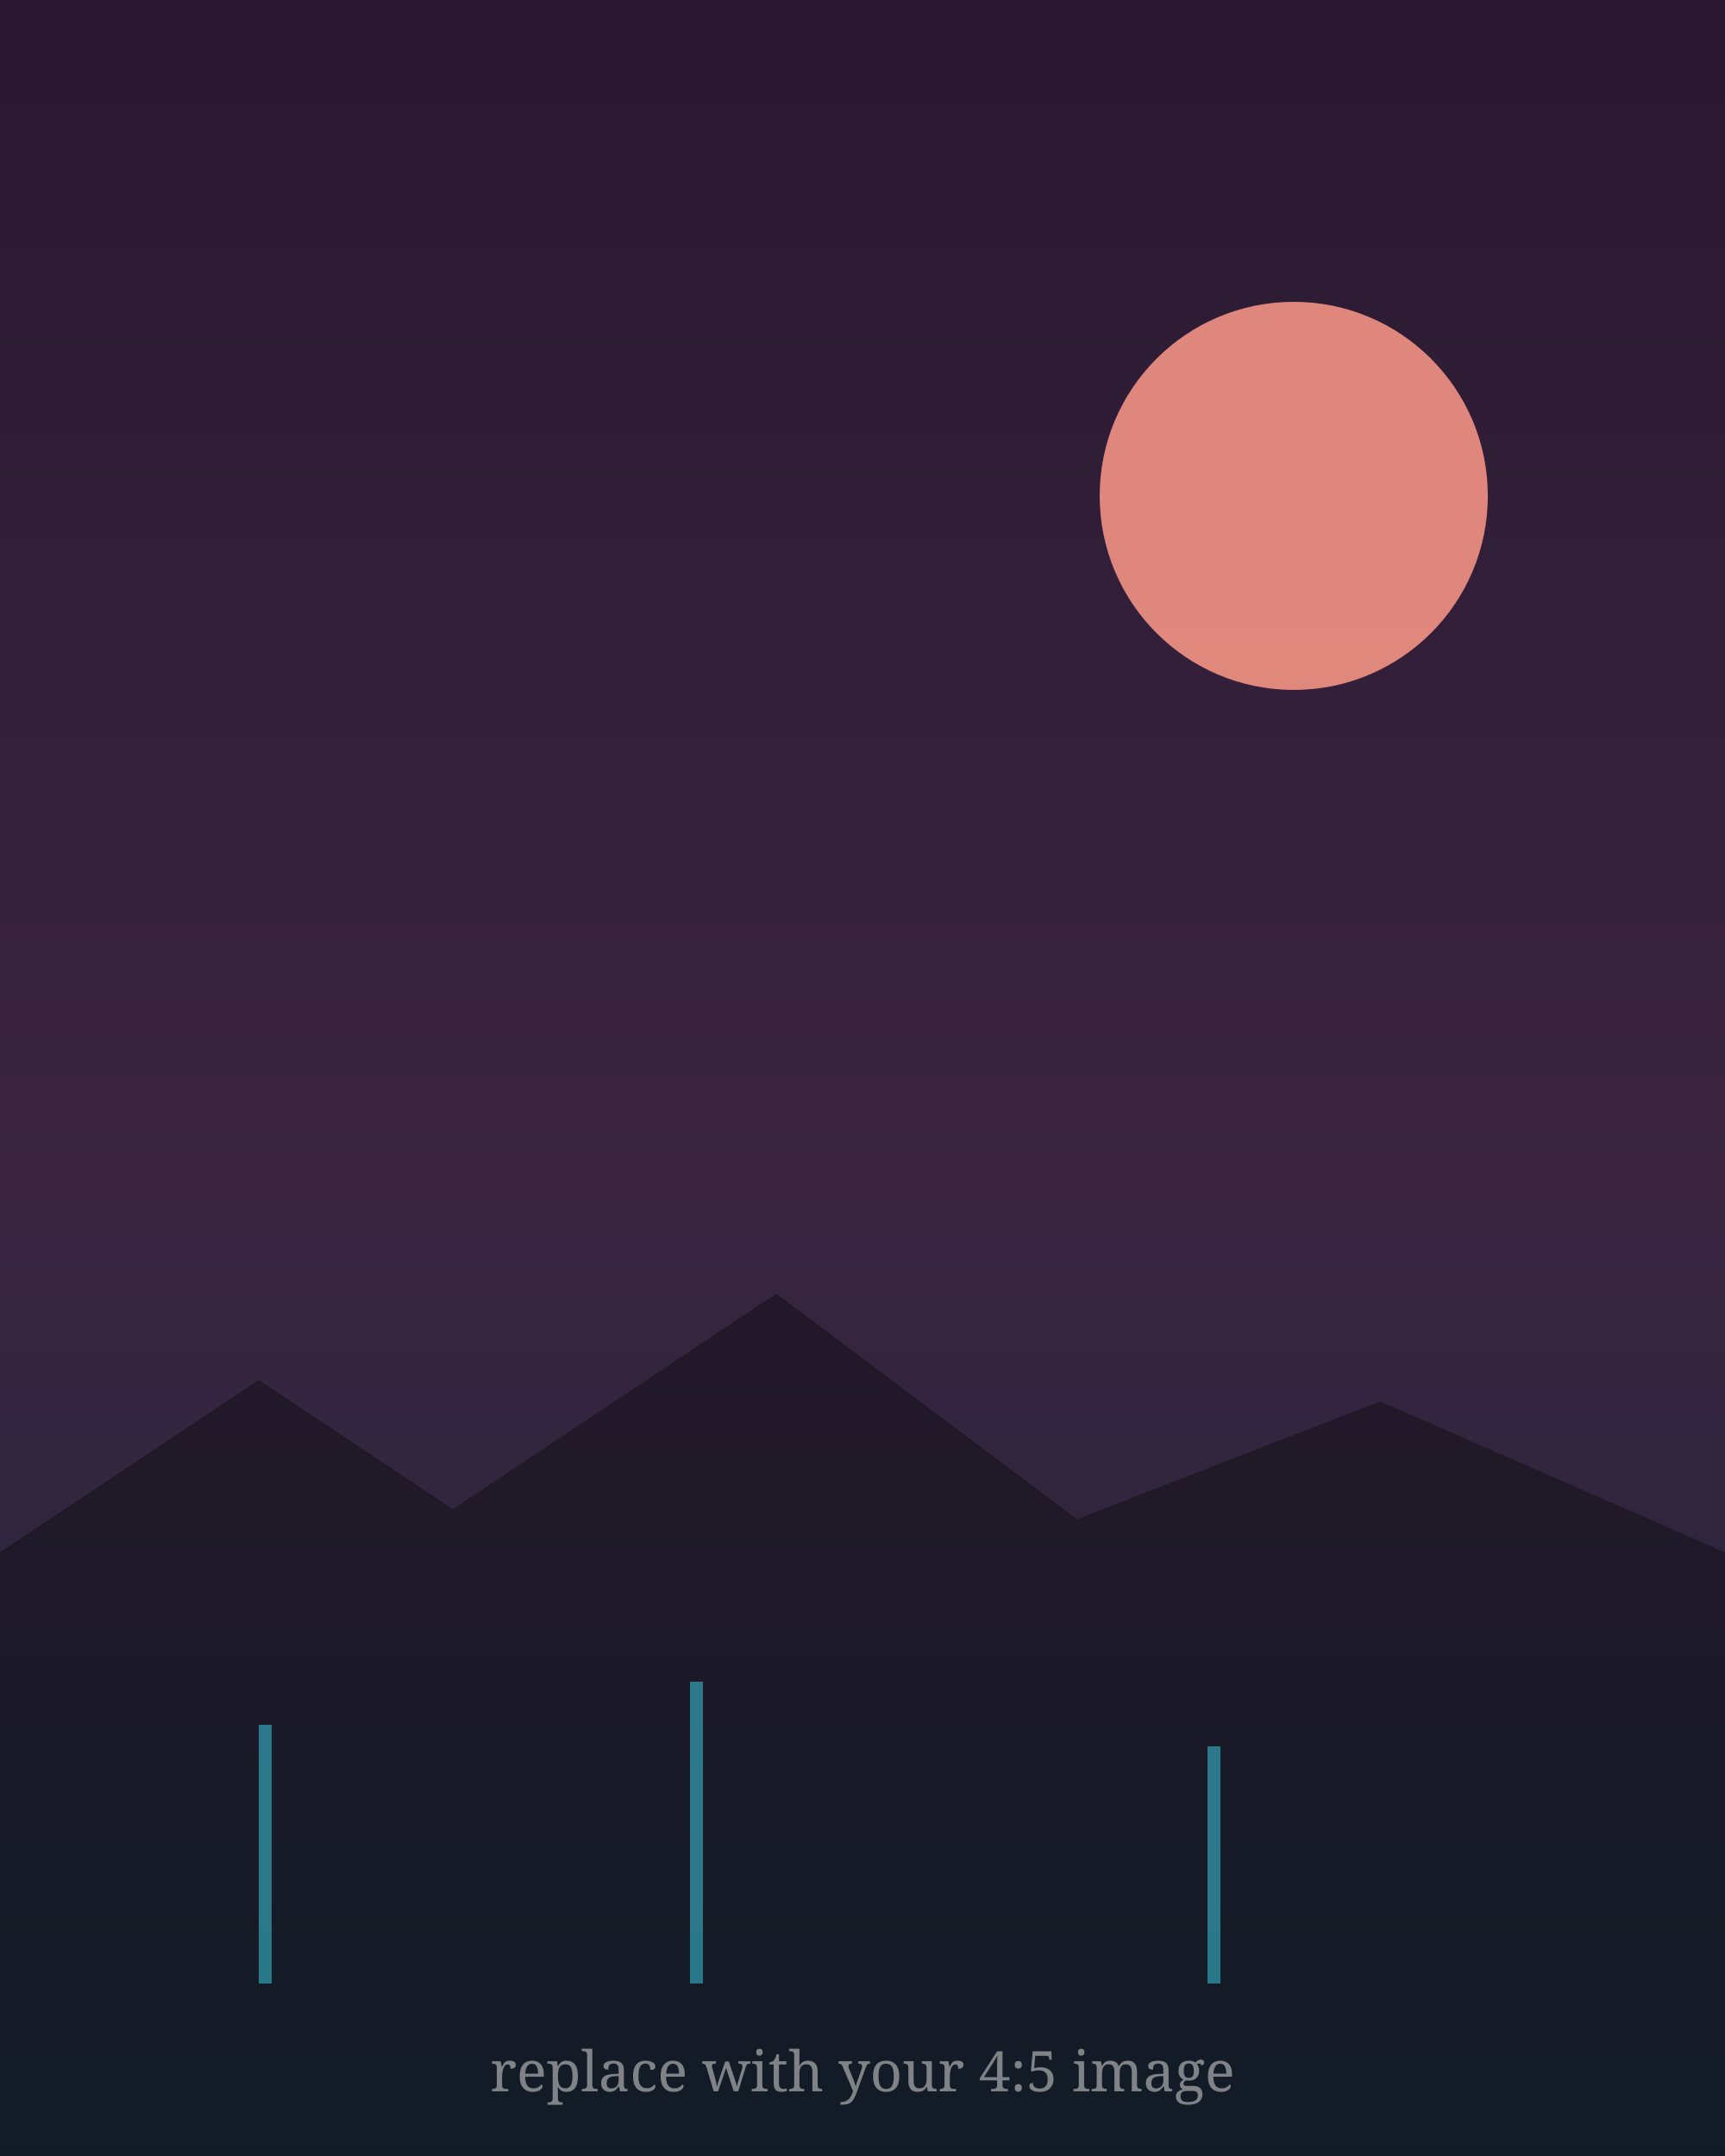
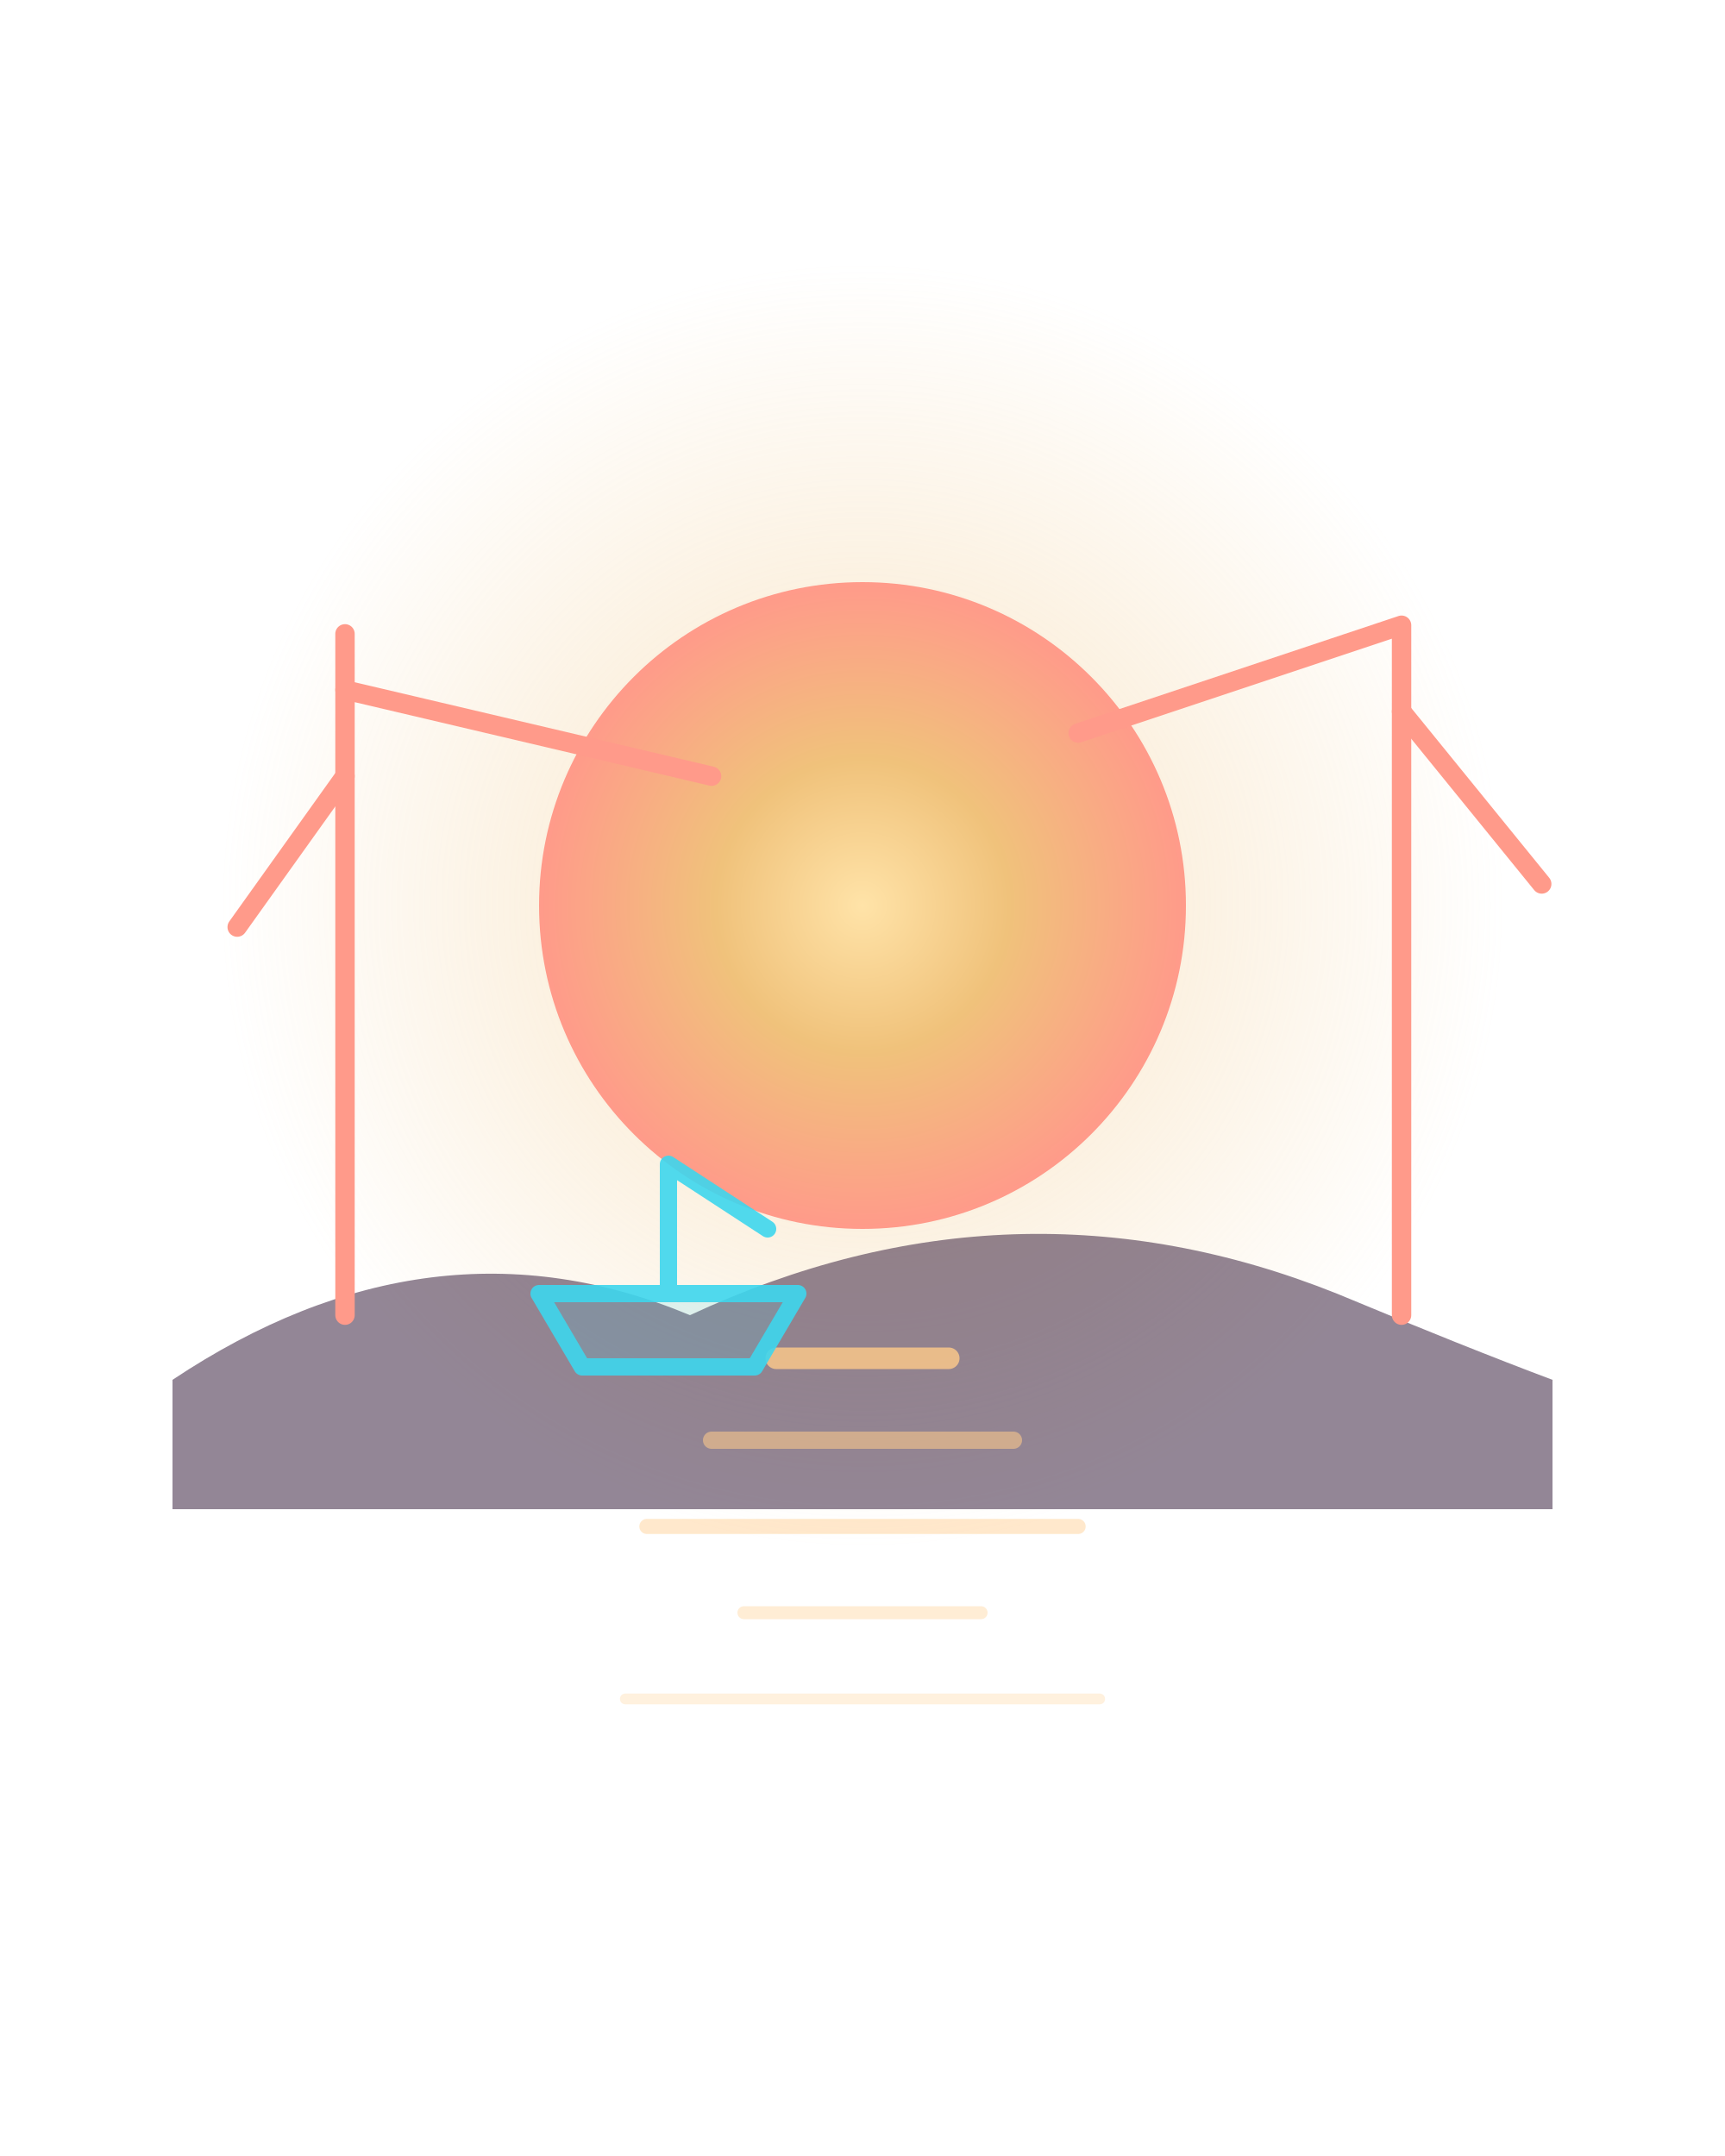
- <svg xmlns="http://www.w3.org/2000/svg" viewBox="0 0 800 1000">
+ <svg xmlns="http://www.w3.org/2000/svg" viewBox="0 0 800 1000" fill="none">
  <defs>
-     <linearGradient id="g1" x1="0" y1="0" x2="0" y2="1">
-       <stop offset="0" stop-color="#2a1830" />
-       <stop offset="0.55" stop-color="#3a2440" />
-       <stop offset="1" stop-color="#1a2a3a" />
-     </linearGradient>
+     <radialGradient id="sun" cx="50%" cy="50%" r="50%">
+       <stop offset="0" stop-color="#FFE3A8" />
+       <stop offset="0.45" stop-color="#F0C27B" />
+       <stop offset="1" stop-color="#FF9A8A" />
+     </radialGradient>
+     <radialGradient id="glow" cx="50%" cy="50%" r="50%">
+       <stop offset="0" stop-color="#F0C27B" stop-opacity="0.45" />
+       <stop offset="1" stop-color="#F0C27B" stop-opacity="0" />
+     </radialGradient>
  </defs>
-   <rect width="800" height="1000" fill="url(#g1)" />
-   <circle cx="600" cy="230" r="90" fill="#FF9A8A" opacity="0.85" />
-   <g fill="#000" opacity="0.35">
-     <rect x="0" y="720" width="800" height="280" />
-     <path d="M0 720 L120 640 L240 720 Z" />
-     <path d="M180 720 L360 600 L520 720 Z" />
-     <path d="M460 720 L640 650 L800 720 L800 720 Z" />
+   <circle cx="400" cy="420" r="300" fill="url(#glow)" />
+   <circle cx="400" cy="420" r="150" fill="url(#sun)" />
+   <path d="M80 640 q120 -80 240 -30 q150 -70 300 -10 q60 25 100 40 V700 H80 Z" fill="#3a2440" fill-opacity="0.55" />
+   <g stroke="#FFCB8A" stroke-linecap="round" opacity="0.8">
+     <line x1="360" y1="630" x2="440" y2="630" stroke-width="10" />
+     <line x1="330" y1="668" x2="470" y2="668" stroke-width="8" opacity="0.7" />
+     <line x1="300" y1="708" x2="500" y2="708" stroke-width="7" opacity="0.55" />
+     <line x1="345" y1="748" x2="455" y2="748" stroke-width="6" opacity="0.45" />
+     <line x1="290" y1="788" x2="510" y2="788" stroke-width="5" opacity="0.35" />
  </g>
-   <g fill="#3DD6ED" opacity="0.5">
-     <rect x="120" y="800" width="6" height="120" />
-     <rect x="320" y="780" width="6" height="140" />
-     <rect x="560" y="810" width="6" height="110" />
+   <g stroke="#FF9A8A" stroke-width="9" stroke-linecap="round" stroke-linejoin="round">
+     <path d="M160 610 V320 L330 360" />
+     <path d="M160 360 L110 430" />
+     <path d="M160 320 v-26" />
+     <path d="M650 610 V290 L500 340" />
+     <path d="M650 330 L715 410" />
  </g>
-   <text x="400" y="970" text-anchor="middle" font-family="Georgia, serif" font-size="26" fill="#ECEAE6" opacity="0.5">replace with your 4:5 image</text>
+   <g stroke="#3DD6ED" stroke-width="8" stroke-linecap="round" stroke-linejoin="round" opacity="0.9">
+     <path d="M250 600 h120 l-20 34 h-80 z" fill="#3DD6ED" fill-opacity="0.18" />
+     <path d="M310 600 V540 l46 30" />
+   </g>
</svg>
